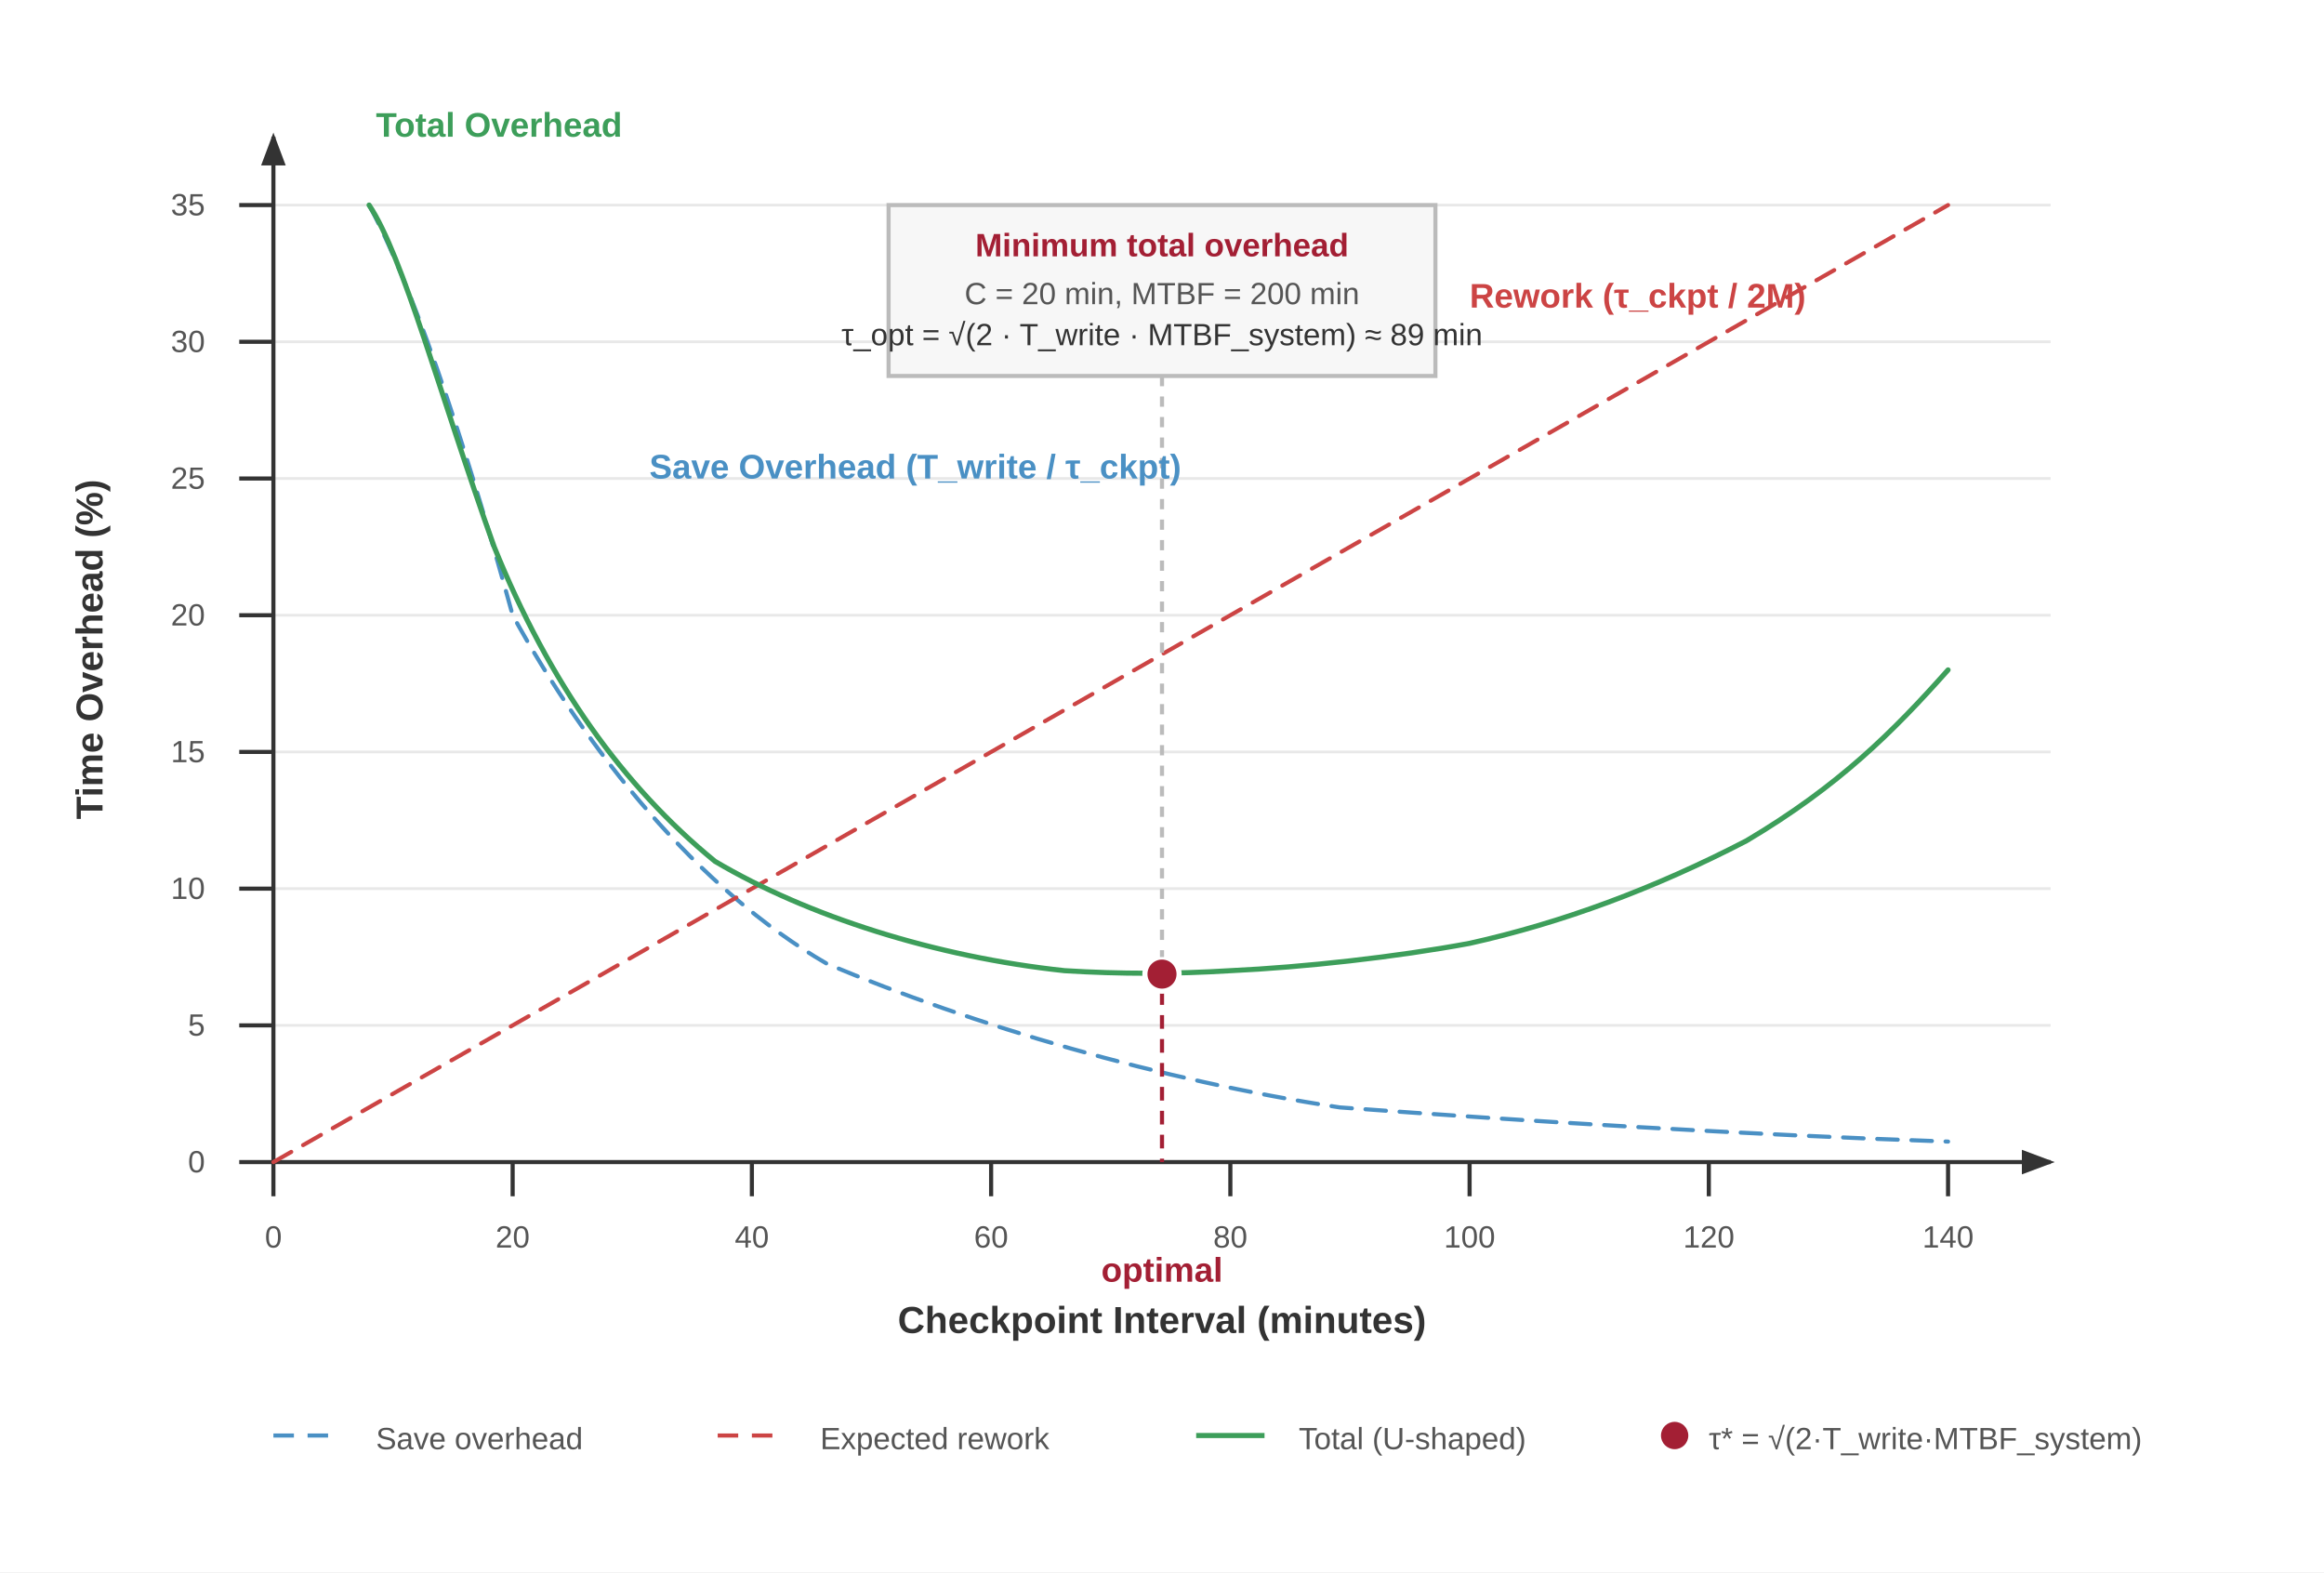
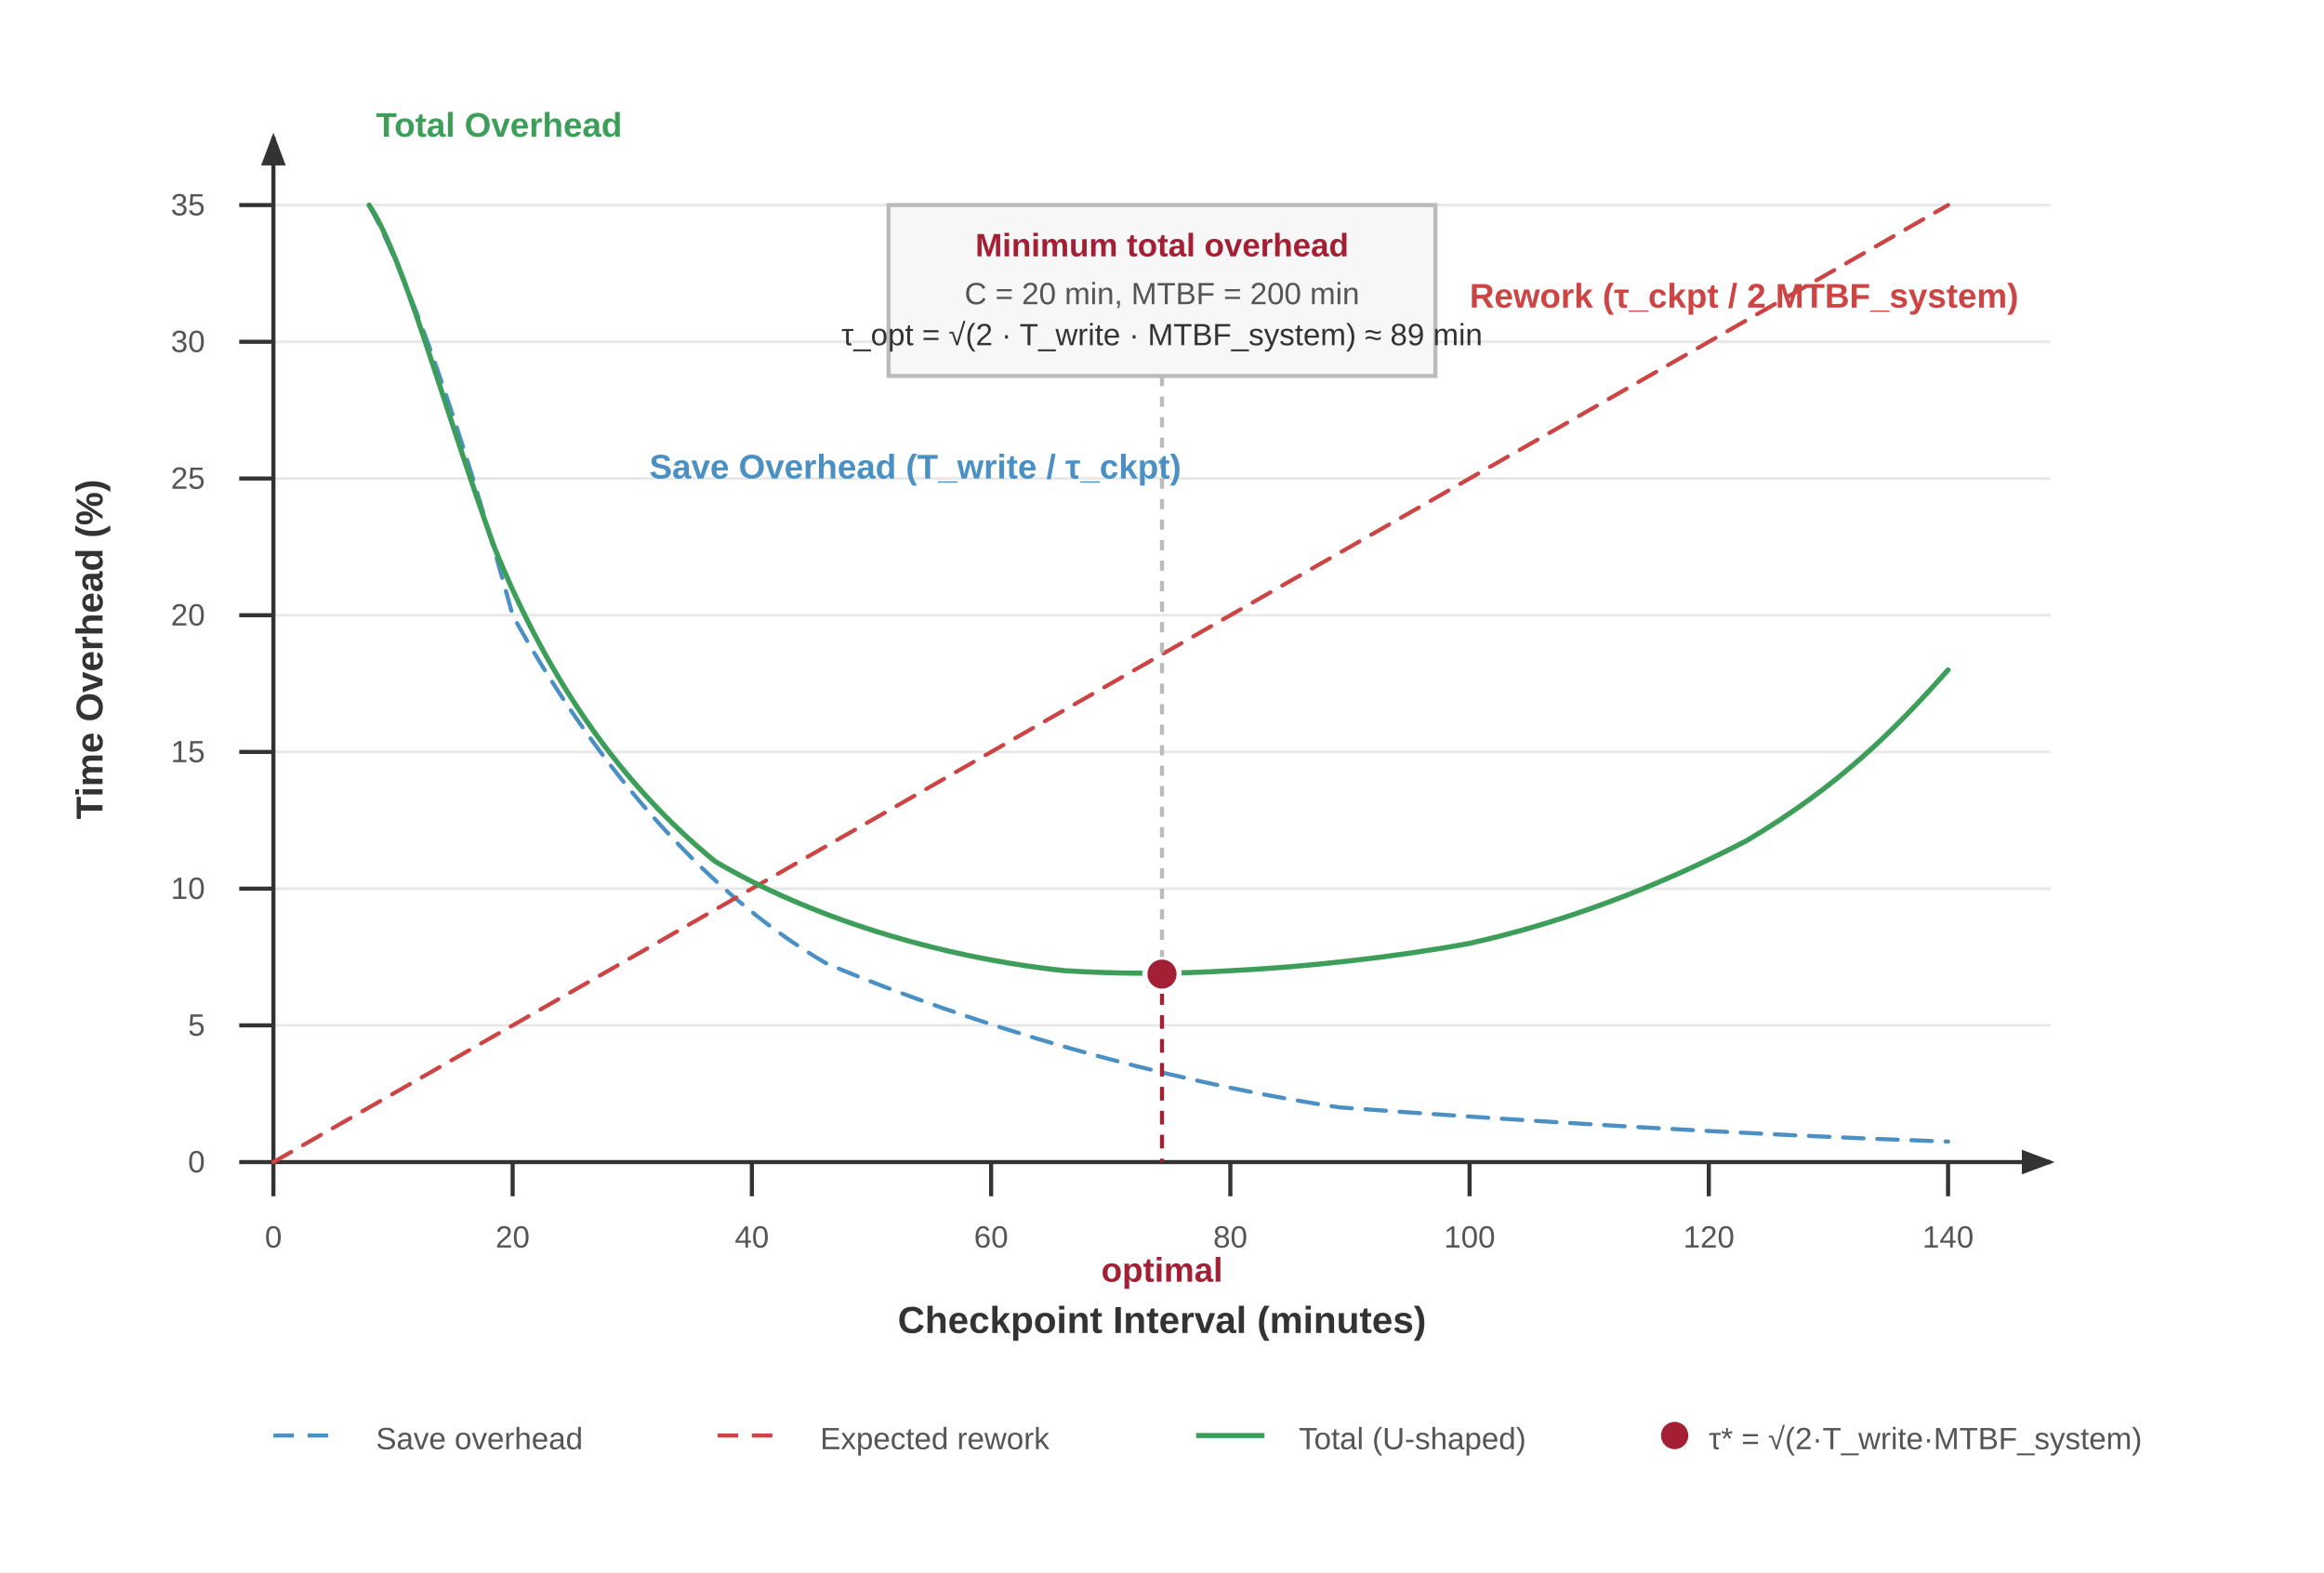
<svg xmlns="http://www.w3.org/2000/svg" font-family="Arial, Helvetica, sans-serif" viewBox="0 0 680 460">
  <rect width="680" height="460" fill="#fff" />
  <defs>
    <marker id="arrow" markerWidth="8" markerHeight="6" refX="7" refY="3" orient="auto">
      <path d="M0,0 L8,3 L0,6 Z" fill="#333" />
    </marker>
  </defs>
  <rect width="640" height="420" fill="#fff" />
  <g stroke="#e8e8e8" stroke-width="0.8">
    <line x1="80" y1="60" x2="600" y2="60" />
    <line x1="80" y1="100" x2="600" y2="100" />
    <line x1="80" y1="140" x2="600" y2="140" />
    <line x1="80" y1="180" x2="600" y2="180" />
    <line x1="80" y1="220" x2="600" y2="220" />
    <line x1="80" y1="260" x2="600" y2="260" />
    <line x1="80" y1="300" x2="600" y2="300" />
    <line x1="80" y1="340" x2="600" y2="340" />
  </g>
  <line x1="80" y1="340" x2="600" y2="340" stroke="#333" stroke-width="1.2" marker-end="url(#arrow)" />
  <line x1="80" y1="350" x2="80" y2="40" stroke="#333" stroke-width="1.2" marker-end="url(#arrow)" />
  <text x="340" y="390" text-anchor="middle" font-size="11" font-weight="600" fill="#333">Checkpoint Interval (minutes)</text>
  <text x="30" y="190" text-anchor="middle" font-size="11" font-weight="600" fill="#333" transform="rotate(-90, 30, 190)">Time Overhead (%)</text>
  <text x="60" y="343" text-anchor="end" font-size="9" fill="#555">0</text>
  <text x="60" y="303" text-anchor="end" font-size="9" fill="#555">5</text>
  <text x="60" y="263" text-anchor="end" font-size="9" fill="#555">10</text>
  <text x="60" y="223" text-anchor="end" font-size="9" fill="#555">15</text>
  <text x="60" y="183" text-anchor="end" font-size="9" fill="#555">20</text>
  <text x="60" y="143" text-anchor="end" font-size="9" fill="#555">25</text>
  <text x="60" y="103" text-anchor="end" font-size="9" fill="#555">30</text>
  <text x="60" y="63" text-anchor="end" font-size="9" fill="#555">35</text>
  <g stroke="#333" stroke-width="1.2">
    <line x1="70" y1="340" x2="80" y2="340" />
    <line x1="70" y1="300" x2="80" y2="300" />
    <line x1="70" y1="260" x2="80" y2="260" />
    <line x1="70" y1="220" x2="80" y2="220" />
    <line x1="70" y1="180" x2="80" y2="180" />
    <line x1="70" y1="140" x2="80" y2="140" />
    <line x1="70" y1="100" x2="80" y2="100" />
    <line x1="70" y1="60" x2="80" y2="60" />
  </g>
  <text x="80" y="365" text-anchor="middle" font-size="9" fill="#555">0</text>
  <text x="150" y="365" text-anchor="middle" font-size="9" fill="#555">20</text>
  <text x="220" y="365" text-anchor="middle" font-size="9" fill="#555">40</text>
  <text x="290" y="365" text-anchor="middle" font-size="9" fill="#555">60</text>
  <text x="360" y="365" text-anchor="middle" font-size="9" fill="#555">80</text>
  <text x="430" y="365" text-anchor="middle" font-size="9" fill="#555">100</text>
  <text x="500" y="365" text-anchor="middle" font-size="9" fill="#555">120</text>
  <text x="570" y="365" text-anchor="middle" font-size="9" fill="#555">140</text>
  <g stroke="#333" stroke-width="1.2">
    <line x1="150" y1="340" x2="150" y2="350" />
    <line x1="220" y1="340" x2="220" y2="350" />
    <line x1="290" y1="340" x2="290" y2="350" />
    <line x1="360" y1="340" x2="360" y2="350" />
    <line x1="430" y1="340" x2="430" y2="350" />
    <line x1="500" y1="340" x2="500" y2="350" />
    <line x1="570" y1="340" x2="570" y2="350" />
  </g>
  <path d="M 108,60 C 123,88 139,140 150,180 C 172,220 204,260 242,282 C 285,300 339,316 392,324 C 446,328 511,332 570,334" fill="none" stroke="#4a90c4" stroke-width="1.2" stroke-dasharray="6,4" stroke-linecap="round" />
  <path d="M 80,340 L 150,300 L 220,260 L 290,220 L 360,180 L 430,140 L 500,100 L 570,60" fill="none" stroke="#c44" stroke-width="1.2" stroke-dasharray="6,4" stroke-linecap="round" />
  <path d="M 108,60 C 118,75 128.5,115 144.6,160 C 160.8,200 182.3,230 209.2,252 C 236.2,268 273.8,280 311.5,284 C 327.7,285 343.8,285 360,284 C 381.5,283 408.5,280 430,276 C 457,270 484,260 511,246 C 538,230 554,214 570,196" fill="none" stroke="#3d9e5a" stroke-width="1.5" stroke-linecap="round" />
  <line x1="340" y1="290" x2="340" y2="340" stroke="#a31f34" stroke-width="1.2" stroke-dasharray="4,3" />
  <circle cx="340" cy="285" r="5" fill="#a31f34" stroke="#fff" stroke-width="1.5" />
  <text x="340" y="375" text-anchor="middle" font-size="10" font-weight="700" fill="#a31f34">optimal</text>
  <rect x="260" y="60" width="160" height="50" fill="#f7f7f7" stroke="#bbb" stroke-width="1.2" />
  <text x="340" y="75" text-anchor="middle" font-size="9.5" font-weight="700" fill="#a31f34">Minimum total overhead</text>
  <text x="340" y="89" text-anchor="middle" font-size="9" fill="#555">C = 20 min, MTBF = 200 min</text>
  <text x="340" y="101" text-anchor="middle" font-size="9" fill="#333">τ_opt = √(2 · T_write · MTBF_system) ≈ 89 min</text>
  <line x1="340" y1="110" x2="340" y2="280" stroke="#bbb" stroke-width="1.2" stroke-dasharray="3,3" />
  <text x="190" y="140" text-anchor="start" font-size="10" font-weight="700" fill="#4a90c4">Save Overhead (T_write / τ_ckpt)</text>
-   <text x="430" y="90" text-anchor="start" font-size="10" font-weight="700" fill="#c44">Rework (τ_ckpt / 2M)</text>
+   <text x="430" y="90" text-anchor="start" font-size="10" font-weight="700" fill="#c44">Rework (τ_ckpt / 2 MTBF_system)</text>
  <text x="110" y="40" text-anchor="start" font-size="10" font-weight="700" fill="#3d9e5a">Total Overhead</text>
  <g transform="translate(80, 420)">
    <line x1="0" y1="0" x2="20" y2="0" stroke="#4a90c4" stroke-width="1.2" stroke-dasharray="6,4" />
    <text x="30" y="4" font-size="9" fill="#555">Save overhead</text>
    <line x1="130" y1="0" x2="150" y2="0" stroke="#c44" stroke-width="1.2" stroke-dasharray="6,4" />
    <text x="160" y="4" font-size="9" fill="#555">Expected rework</text>
    <line x1="270" y1="0" x2="290" y2="0" stroke="#3d9e5a" stroke-width="1.5" />
    <text x="300" y="4" font-size="9" fill="#555">Total (U-shaped)</text>
    <circle cx="410" cy="0" r="4" fill="#a31f34" />
    <text x="420" y="4" font-size="9" fill="#555">τ* = √(2·T_write·MTBF_system)</text>
  </g>
</svg>
